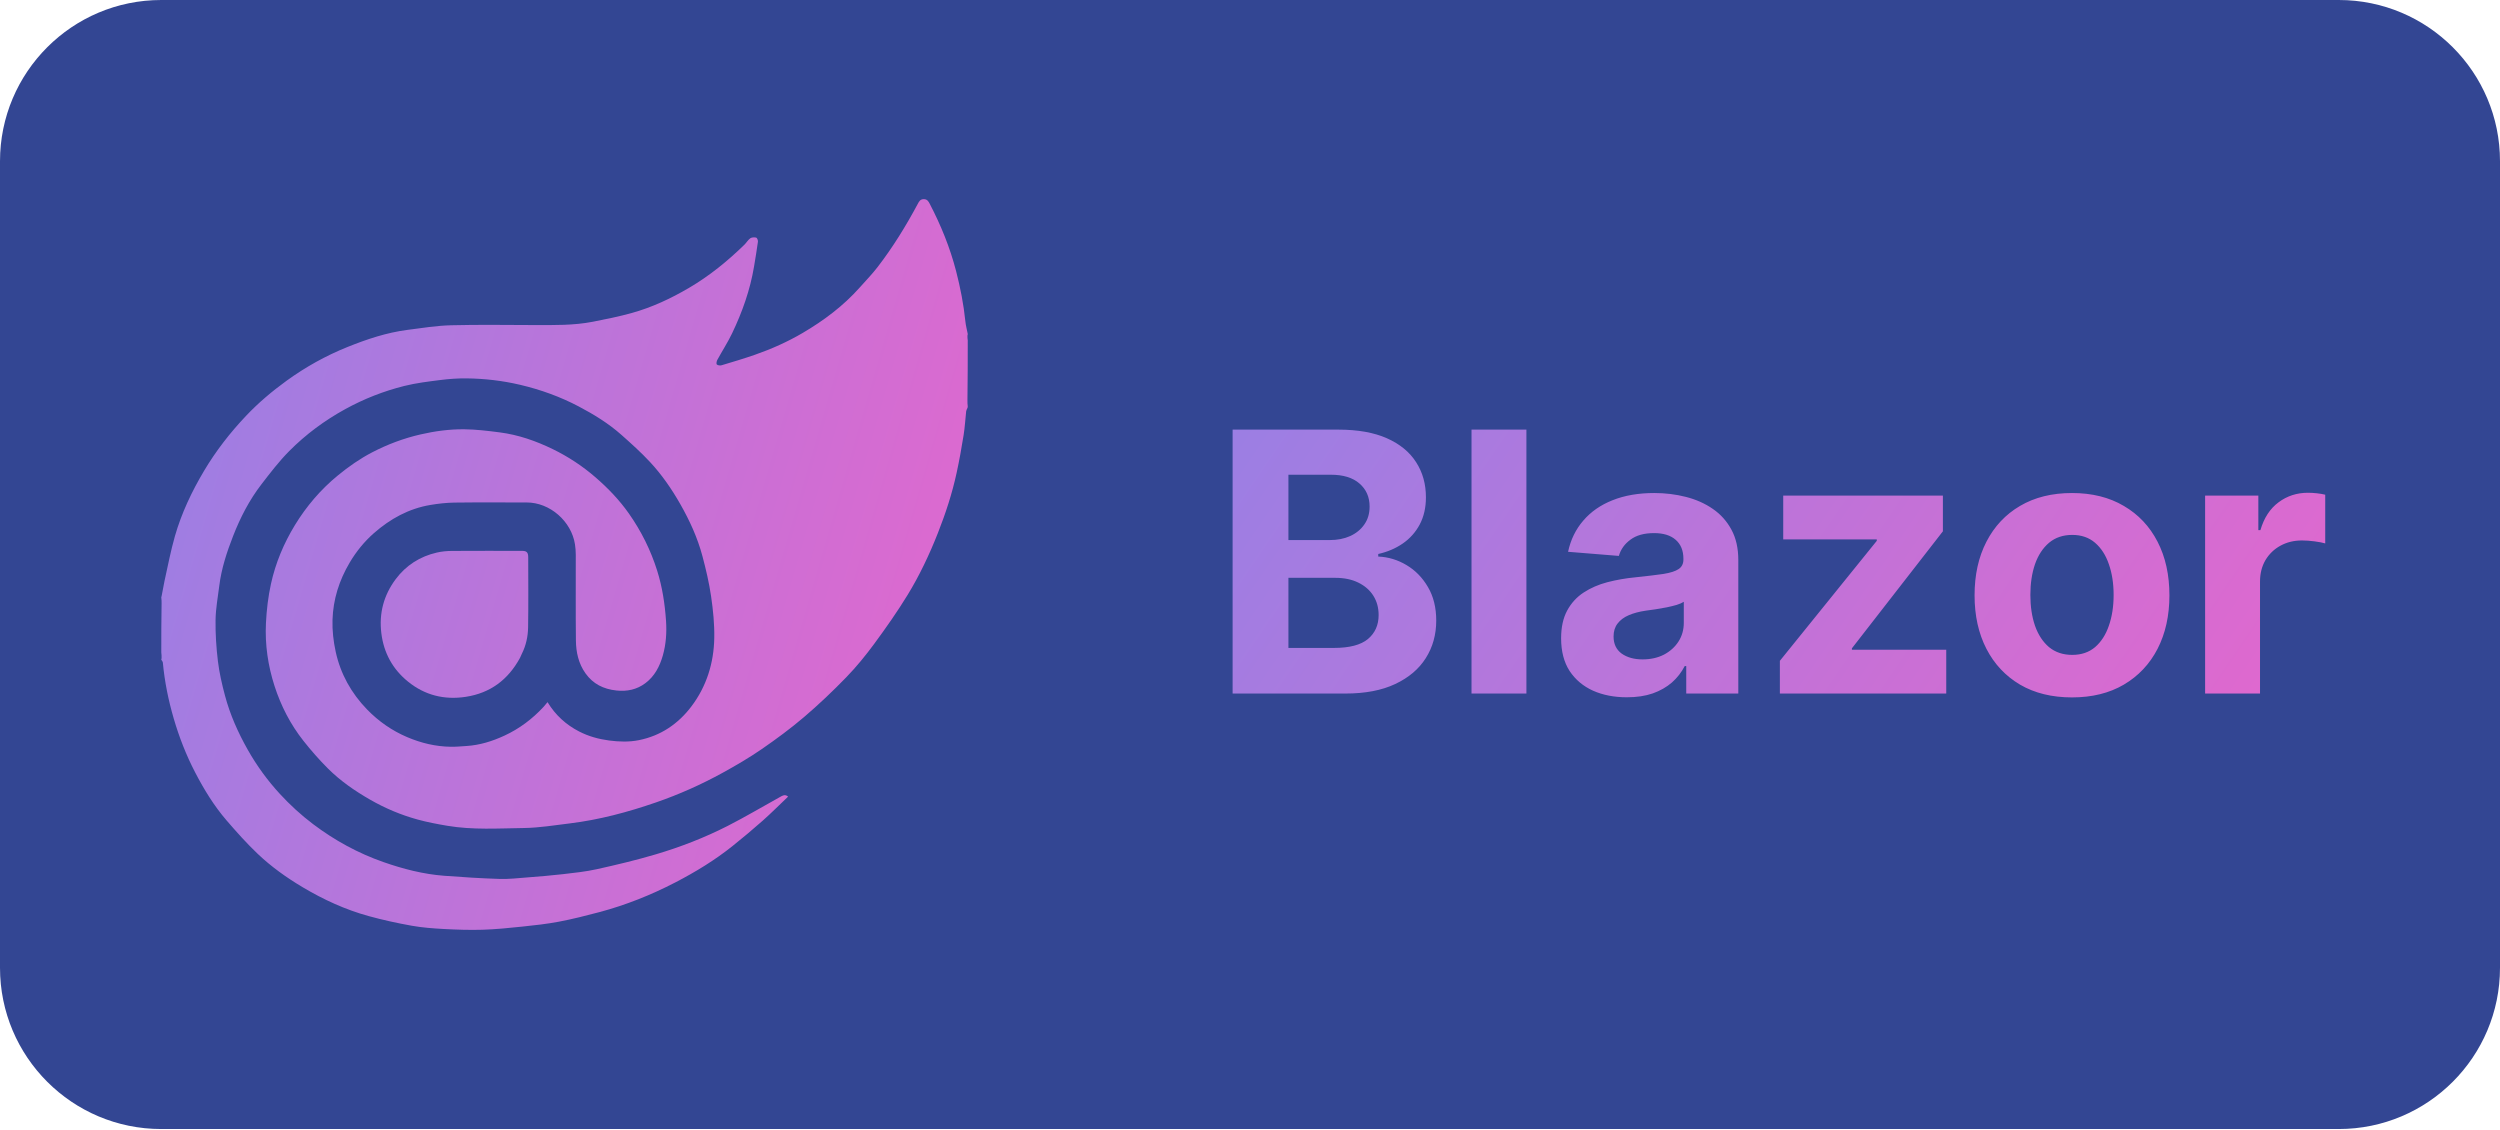
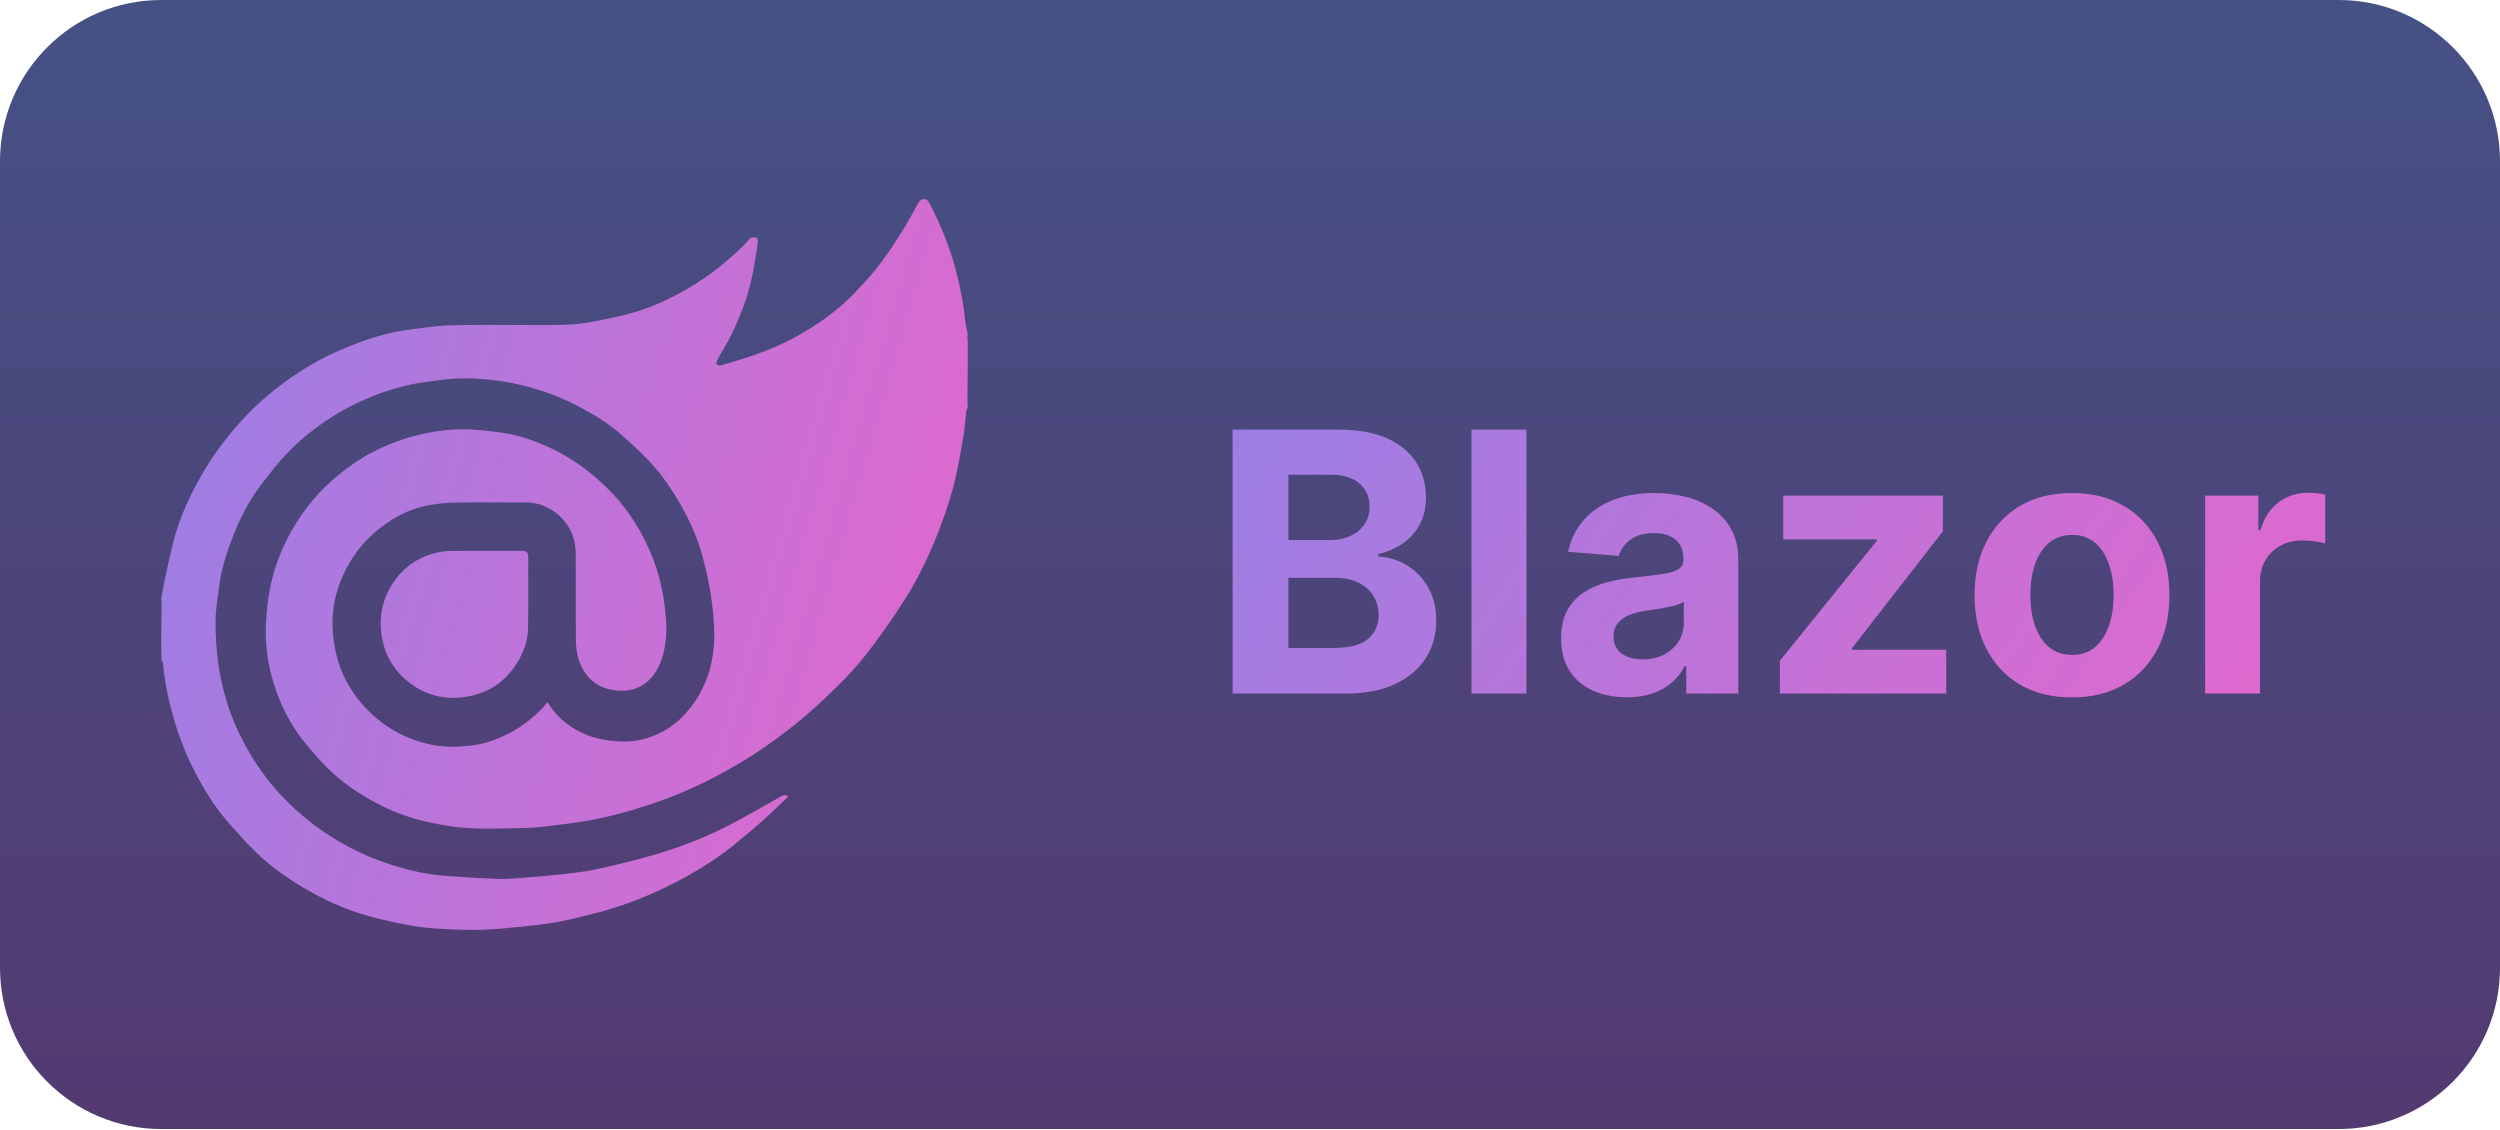
<svg xmlns="http://www.w3.org/2000/svg" width="310" height="140" viewBox="0 0 310 140" fill="none">
-   <rect width="310" height="140" rx="20" fill="#334693" />
-   <path d="M20 74.106C20 74.062 20 74.017 20.038 73.926C20.183 73.259 20.267 72.633 20.404 72.019C20.816 70.166 21.17 68.296 21.692 66.474C22.511 63.621 23.778 60.952 25.295 58.398C26.773 55.91 28.539 53.644 30.523 51.55C32.041 49.948 33.725 48.526 35.516 47.226C37.875 45.514 40.402 44.108 43.097 43.024C45.492 42.061 47.945 41.24 50.522 40.906C52.324 40.672 54.131 40.38 55.942 40.333C59.406 40.242 62.873 40.301 66.34 40.308C68.736 40.312 71.137 40.357 73.502 39.898C75.125 39.583 76.752 39.252 78.344 38.81C80.844 38.115 83.181 37.018 85.421 35.706C87.953 34.223 90.209 32.389 92.303 30.346C92.561 30.095 92.746 29.754 93.033 29.55C93.214 29.421 93.535 29.41 93.766 29.463C93.876 29.488 94.007 29.798 93.985 29.96C93.846 30.992 93.672 32.02 93.502 33.048C93.019 35.953 92.04 38.701 90.775 41.344C90.235 42.471 89.546 43.526 88.947 44.626C88.858 44.789 88.799 45.108 88.885 45.194C89.004 45.312 89.297 45.346 89.478 45.292C90.859 44.879 92.242 44.468 93.603 43.994C95.663 43.276 97.657 42.389 99.537 41.283C102.157 39.742 104.579 37.933 106.611 35.645C107.354 34.808 108.14 34.002 108.821 33.117C110.721 30.65 112.348 28.005 113.815 25.26C113.969 24.972 114.118 24.696 114.541 24.694C114.96 24.692 115.121 24.951 115.274 25.245C116.667 27.918 117.802 30.693 118.555 33.616C119.085 35.668 119.491 37.743 119.707 39.855C119.761 40.376 119.9 40.889 120 41.406C120 41.45 120 41.495 119.964 41.588C119.952 41.826 119.976 42.016 120 42.206C120 44.642 120 47.077 119.963 49.576C119.95 49.895 119.975 50.151 120 50.406C120 50.45 120 50.495 119.963 50.589C119.884 50.76 119.818 50.88 119.804 51.005C119.697 51.983 119.646 52.969 119.49 53.939C119.238 55.512 118.958 57.083 118.62 58.64C118.066 61.197 117.253 63.678 116.293 66.109C115.245 68.763 114.028 71.345 112.541 73.774C111.267 75.854 109.86 77.857 108.413 79.822C107.346 81.272 106.199 82.68 104.947 83.972C103.277 85.694 101.531 87.356 99.706 88.912C98.033 90.338 96.253 91.651 94.441 92.899C92.904 93.957 91.282 94.904 89.646 95.805C86.98 97.274 84.203 98.513 81.322 99.507C77.843 100.708 74.3 101.657 70.64 102.104C68.753 102.334 66.861 102.648 64.968 102.674C61.806 102.719 58.629 102.929 55.483 102.399C54.235 102.188 52.985 101.953 51.766 101.617C49.709 101.051 47.75 100.225 45.893 99.158C43.999 98.07 42.209 96.836 40.665 95.295C39.583 94.215 38.569 93.056 37.621 91.856C36.014 89.822 34.839 87.531 34.044 85.07C33.227 82.538 32.845 79.938 32.978 77.253C33.06 75.608 33.251 73.991 33.602 72.388C34.173 69.792 35.194 67.365 36.572 65.108C37.998 62.773 39.76 60.705 41.888 58.96C43.228 57.859 44.64 56.872 46.179 56.074C48.076 55.092 50.056 54.349 52.147 53.868C53.931 53.458 55.733 53.214 57.549 53.23C59.021 53.243 60.498 53.427 61.962 53.615C64.269 53.912 66.445 54.673 68.529 55.685C70.457 56.622 72.235 57.794 73.861 59.204C75.402 60.541 76.806 62.005 77.977 63.669C79.509 65.847 80.688 68.213 81.489 70.762C82.129 72.798 82.446 74.892 82.589 77.01C82.685 78.442 82.588 79.874 82.195 81.267C81.811 82.627 81.177 83.852 80.025 84.715C78.968 85.508 77.766 85.763 76.434 85.621C74.832 85.451 73.537 84.811 72.599 83.492C71.733 82.275 71.429 80.87 71.413 79.422C71.373 75.873 71.403 72.323 71.396 68.773C71.395 68.347 71.361 67.917 71.296 67.496C70.855 64.646 68.198 62.3 65.296 62.305C62.33 62.31 59.363 62.281 56.397 62.32C55.385 62.333 54.365 62.446 53.365 62.614C50.691 63.065 48.394 64.332 46.379 66.098C45.177 67.151 44.175 68.384 43.352 69.776C42.054 71.971 41.309 74.332 41.231 76.856C41.19 78.171 41.345 79.523 41.625 80.811C42.224 83.559 43.554 85.952 45.521 87.978C46.952 89.451 48.604 90.601 50.495 91.406C52.224 92.141 54.021 92.573 55.903 92.599C56.545 92.608 57.189 92.546 57.832 92.505C59.494 92.4 61.053 91.913 62.555 91.216C64.41 90.357 66.01 89.152 67.397 87.656C67.568 87.471 67.723 87.27 67.894 87.066C68.882 88.686 70.192 89.87 71.812 90.703C72.978 91.303 74.22 91.648 75.526 91.821C76.772 91.986 78.013 92.024 79.234 91.777C81.932 91.232 84.094 89.766 85.733 87.598C87.616 85.106 88.513 82.214 88.57 79.116C88.603 77.398 88.425 75.66 88.177 73.956C87.932 72.273 87.54 70.605 87.102 68.96C86.498 66.689 85.523 64.561 84.361 62.518C83.291 60.639 82.067 58.862 80.597 57.284C79.482 56.086 78.256 54.986 77.029 53.899C75.436 52.488 73.628 51.382 71.749 50.393C69.452 49.185 67.026 48.312 64.505 47.718C62.314 47.202 60.082 46.942 57.833 46.919C56.764 46.909 55.687 46.984 54.627 47.119C53.124 47.31 51.608 47.491 50.143 47.856C47.587 48.495 45.142 49.451 42.819 50.727C40.245 52.14 37.908 53.871 35.853 55.944C34.6 57.209 33.507 58.641 32.417 60.056C30.918 62.001 29.8 64.174 28.91 66.455C28.13 68.453 27.458 70.49 27.192 72.634C27.017 74.047 26.749 75.46 26.729 76.877C26.705 78.587 26.818 80.31 27.024 82.01C27.198 83.439 27.526 84.859 27.898 86.253C28.528 88.619 29.519 90.844 30.725 92.976C31.84 94.946 33.163 96.769 34.692 98.43C35.956 99.803 37.329 101.066 38.827 102.195C41.498 104.21 44.397 105.796 47.552 106.899C49.999 107.755 52.505 108.4 55.099 108.598C57.384 108.773 59.674 108.915 61.965 108.988C63.097 109.024 64.238 108.89 65.372 108.802C66.845 108.687 68.319 108.569 69.787 108.399C71.197 108.235 72.618 108.088 74 107.781C76.438 107.24 78.873 106.661 81.266 105.953C84.35 105.042 87.354 103.878 90.221 102.419C92.438 101.291 94.577 100.012 96.756 98.809C97.035 98.654 97.34 98.454 97.725 98.779C96.665 99.789 95.658 100.802 94.593 101.748C93.379 102.826 92.131 103.868 90.864 104.884C88.659 106.651 86.255 108.116 83.751 109.415C80.743 110.974 77.61 112.227 74.335 113.1C72.674 113.542 71.002 113.966 69.314 114.287C67.808 114.574 66.276 114.74 64.749 114.9C63.114 115.071 61.474 115.237 59.833 115.288C58.225 115.338 56.612 115.28 55.005 115.194C53.68 115.122 52.347 115.021 51.044 114.788C49.256 114.468 47.475 114.078 45.725 113.597C42.826 112.801 40.112 111.552 37.528 110.014C35.528 108.824 33.638 107.474 31.956 105.877C30.591 104.581 29.333 103.166 28.102 101.74C26.543 99.932 25.301 97.899 24.202 95.785C23.091 93.648 22.217 91.412 21.542 89.098C20.88 86.825 20.409 84.518 20.193 82.159C20.181 82.036 20.067 81.923 20 81.806C20 81.762 20 81.717 20.037 81.623C20.049 81.351 20.024 81.129 20 80.906C20 78.904 20 76.902 20.037 74.837C20.049 74.551 20.024 74.329 20 74.106Z" fill="url(#paint0_linear_67_540)" />
-   <path d="M64.479 81.578C63.001 84.296 60.796 85.94 57.753 86.407C55.088 86.815 52.661 86.204 50.58 84.509C48.694 82.975 47.588 80.972 47.286 78.515C46.981 76.029 47.591 73.8 49.056 71.829C50.331 70.113 52.069 68.999 54.167 68.518C54.769 68.38 55.4 68.32 56.018 68.315C58.917 68.295 61.817 68.306 64.716 68.306C65.312 68.306 65.499 68.493 65.499 69.109C65.501 72.008 65.532 74.908 65.484 77.807C65.465 78.928 65.227 80.037 64.713 81.061C64.634 81.219 64.573 81.387 64.479 81.578Z" fill="url(#paint1_linear_67_540)" />
-   <path d="M152.844 86V53.273H165.948C168.356 53.273 170.364 53.63 171.973 54.343C173.581 55.057 174.79 56.048 175.6 57.316C176.41 58.573 176.815 60.022 176.815 61.662C176.815 62.941 176.559 64.065 176.048 65.034C175.536 65.993 174.833 66.781 173.938 67.399C173.054 68.006 172.042 68.438 170.902 68.694V69.013C172.148 69.066 173.315 69.418 174.402 70.068C175.499 70.718 176.388 71.629 177.07 72.8C177.752 73.962 178.093 75.347 178.093 76.955C178.093 78.692 177.662 80.242 176.799 81.606C175.946 82.959 174.684 84.029 173.011 84.817C171.339 85.606 169.277 86 166.827 86H152.844ZM159.764 80.343H165.405C167.333 80.343 168.739 79.975 169.624 79.24C170.508 78.495 170.95 77.504 170.95 76.268C170.95 75.363 170.732 74.564 170.295 73.871C169.858 73.179 169.235 72.635 168.425 72.241C167.626 71.847 166.673 71.65 165.565 71.65H159.764V80.343ZM159.764 66.968H164.893C165.842 66.968 166.683 66.803 167.418 66.472C168.164 66.131 168.75 65.652 169.176 65.034C169.613 64.416 169.831 63.676 169.831 62.813C169.831 61.63 169.411 60.677 168.569 59.952C167.738 59.228 166.555 58.866 165.021 58.866H159.764V66.968ZM189.275 53.273V86H182.468V53.273H189.275ZM201.728 86.463C200.162 86.463 198.766 86.192 197.541 85.648C196.316 85.094 195.346 84.279 194.632 83.204C193.929 82.117 193.578 80.764 193.578 79.144C193.578 77.781 193.828 76.636 194.329 75.709C194.83 74.782 195.511 74.036 196.374 73.472C197.237 72.907 198.217 72.481 199.315 72.193C200.423 71.906 201.584 71.703 202.798 71.586C204.226 71.437 205.376 71.298 206.25 71.171C207.124 71.032 207.757 70.829 208.152 70.563C208.546 70.297 208.743 69.903 208.743 69.381V69.285C208.743 68.273 208.423 67.49 207.784 66.936C207.156 66.382 206.261 66.105 205.099 66.105C203.874 66.105 202.9 66.376 202.175 66.92C201.451 67.452 200.971 68.124 200.737 68.933L194.441 68.422C194.76 66.93 195.389 65.641 196.326 64.555C197.264 63.457 198.473 62.616 199.954 62.03C201.445 61.433 203.171 61.135 205.131 61.135C206.495 61.135 207.8 61.295 209.047 61.614C210.304 61.934 211.417 62.429 212.386 63.1C213.366 63.772 214.139 64.635 214.703 65.689C215.268 66.733 215.55 67.985 215.55 69.445V86H209.094V82.596H208.903C208.509 83.363 207.981 84.04 207.321 84.626C206.66 85.201 205.866 85.654 204.94 85.984C204.013 86.304 202.942 86.463 201.728 86.463ZM203.677 81.765C204.679 81.765 205.563 81.568 206.33 81.174C207.097 80.769 207.699 80.226 208.136 79.544C208.572 78.862 208.791 78.09 208.791 77.227V74.622C208.578 74.761 208.285 74.888 207.912 75.006C207.55 75.112 207.14 75.213 206.681 75.309C206.223 75.394 205.765 75.474 205.307 75.549C204.849 75.613 204.434 75.671 204.061 75.725C203.262 75.842 202.564 76.028 201.967 76.284C201.371 76.54 200.907 76.886 200.577 77.323C200.247 77.749 200.082 78.282 200.082 78.921C200.082 79.848 200.417 80.556 201.088 81.046C201.77 81.526 202.633 81.765 203.677 81.765ZM220.704 86V81.941L232.721 67.064V66.888H221.119V61.455H240.919V65.881L229.637 80.391V80.567H241.334V86H220.704ZM256.927 86.479C254.445 86.479 252.298 85.952 250.487 84.897C248.687 83.832 247.296 82.351 246.316 80.455C245.336 78.548 244.846 76.337 244.846 73.823C244.846 71.288 245.336 69.072 246.316 67.175C247.296 65.269 248.687 63.788 250.487 62.733C252.298 61.668 254.445 61.135 256.927 61.135C259.409 61.135 261.551 61.668 263.351 62.733C265.162 63.788 266.558 65.269 267.538 67.175C268.518 69.072 269.008 71.288 269.008 73.823C269.008 76.337 268.518 78.548 267.538 80.455C266.558 82.351 265.162 83.832 263.351 84.897C261.551 85.952 259.409 86.479 256.927 86.479ZM256.959 81.206C258.088 81.206 259.031 80.886 259.787 80.247C260.544 79.597 261.114 78.713 261.497 77.594C261.891 76.476 262.089 75.203 262.089 73.775C262.089 72.348 261.891 71.075 261.497 69.956C261.114 68.837 260.544 67.953 259.787 67.303C259.031 66.653 258.088 66.329 256.959 66.329C255.819 66.329 254.86 66.653 254.082 67.303C253.315 67.953 252.735 68.837 252.341 69.956C251.957 71.075 251.765 72.348 251.765 73.775C251.765 75.203 251.957 76.476 252.341 77.594C252.735 78.713 253.315 79.597 254.082 80.247C254.86 80.886 255.819 81.206 256.959 81.206ZM273.434 86V61.455H280.034V65.737H280.29C280.737 64.214 281.488 63.063 282.543 62.285C283.598 61.497 284.812 61.103 286.187 61.103C286.527 61.103 286.895 61.124 287.289 61.167C287.683 61.209 288.03 61.268 288.328 61.343V67.383C288.008 67.287 287.566 67.202 287.002 67.127C286.437 67.053 285.92 67.016 285.451 67.016C284.45 67.016 283.555 67.234 282.767 67.671C281.989 68.097 281.371 68.694 280.913 69.461C280.466 70.228 280.242 71.112 280.242 72.113V86H273.434Z" fill="url(#paint2_linear_67_540)" />
+   <rect width="310" height="140" rx="20" fill="url(#paint0_linear_67_540)" />
+   <path d="M20 74.106C20 74.062 20 74.017 20.038 73.926C20.183 73.259 20.267 72.633 20.404 72.019C20.816 70.166 21.17 68.296 21.692 66.474C22.511 63.621 23.778 60.952 25.295 58.398C26.773 55.91 28.539 53.644 30.523 51.55C32.041 49.948 33.725 48.526 35.516 47.226C37.875 45.514 40.402 44.108 43.097 43.024C45.492 42.061 47.945 41.24 50.522 40.906C52.324 40.672 54.131 40.38 55.942 40.333C59.406 40.242 62.873 40.301 66.34 40.308C68.736 40.312 71.137 40.357 73.502 39.898C75.125 39.583 76.752 39.252 78.344 38.81C80.844 38.115 83.181 37.018 85.421 35.706C87.953 34.223 90.209 32.389 92.303 30.346C92.561 30.095 92.746 29.754 93.033 29.55C93.214 29.421 93.535 29.41 93.766 29.463C93.876 29.488 94.007 29.798 93.985 29.96C93.846 30.992 93.672 32.02 93.502 33.048C93.019 35.953 92.04 38.701 90.775 41.344C90.235 42.471 89.546 43.526 88.947 44.626C88.858 44.789 88.799 45.108 88.885 45.194C89.004 45.312 89.297 45.346 89.478 45.292C90.859 44.879 92.242 44.468 93.603 43.994C95.663 43.276 97.657 42.389 99.537 41.283C102.157 39.742 104.579 37.933 106.611 35.645C107.354 34.808 108.14 34.002 108.821 33.117C110.721 30.65 112.348 28.005 113.815 25.26C113.969 24.972 114.118 24.696 114.541 24.694C114.96 24.692 115.121 24.951 115.274 25.245C116.667 27.918 117.802 30.693 118.555 33.616C119.085 35.668 119.491 37.743 119.707 39.855C119.761 40.376 119.9 40.889 120 41.406C120 41.45 120 41.495 119.964 41.588C119.952 41.826 119.976 42.016 120 42.206C120 44.642 120 47.077 119.963 49.576C119.95 49.895 119.975 50.151 120 50.406C120 50.45 120 50.495 119.963 50.589C119.884 50.76 119.818 50.88 119.804 51.005C119.697 51.983 119.646 52.969 119.49 53.939C119.238 55.512 118.958 57.083 118.62 58.64C118.066 61.197 117.253 63.678 116.293 66.109C115.245 68.763 114.028 71.345 112.541 73.774C111.267 75.854 109.86 77.857 108.413 79.822C107.346 81.272 106.199 82.68 104.947 83.972C103.277 85.694 101.531 87.356 99.706 88.912C98.033 90.338 96.253 91.651 94.441 92.899C92.904 93.957 91.282 94.904 89.646 95.805C86.98 97.274 84.203 98.513 81.322 99.507C77.843 100.708 74.3 101.657 70.64 102.104C68.753 102.334 66.861 102.648 64.968 102.674C61.806 102.719 58.629 102.929 55.483 102.399C54.235 102.188 52.985 101.953 51.766 101.617C49.709 101.051 47.75 100.225 45.893 99.158C43.999 98.07 42.209 96.836 40.665 95.295C39.583 94.215 38.569 93.056 37.621 91.856C36.014 89.822 34.839 87.531 34.044 85.07C33.227 82.538 32.845 79.938 32.978 77.253C33.06 75.608 33.251 73.991 33.602 72.388C34.173 69.792 35.194 67.365 36.572 65.108C37.998 62.773 39.76 60.705 41.888 58.96C43.228 57.859 44.64 56.872 46.179 56.074C48.076 55.092 50.056 54.349 52.147 53.868C53.931 53.458 55.733 53.214 57.549 53.23C59.021 53.243 60.498 53.427 61.962 53.615C64.269 53.912 66.445 54.673 68.529 55.685C70.457 56.622 72.235 57.794 73.861 59.204C75.402 60.541 76.806 62.005 77.977 63.669C79.509 65.847 80.688 68.213 81.489 70.762C82.129 72.798 82.446 74.892 82.589 77.01C82.685 78.442 82.588 79.874 82.195 81.267C81.811 82.627 81.177 83.852 80.025 84.715C78.968 85.508 77.766 85.763 76.434 85.621C74.832 85.451 73.537 84.811 72.599 83.492C71.733 82.275 71.429 80.87 71.413 79.422C71.373 75.873 71.403 72.323 71.396 68.773C71.395 68.347 71.361 67.917 71.296 67.496C70.855 64.646 68.198 62.3 65.296 62.305C62.33 62.31 59.363 62.281 56.397 62.32C55.385 62.333 54.365 62.446 53.365 62.614C50.691 63.065 48.394 64.332 46.379 66.098C45.177 67.151 44.175 68.384 43.352 69.776C42.054 71.971 41.309 74.332 41.231 76.856C41.19 78.171 41.345 79.523 41.625 80.811C42.224 83.559 43.554 85.952 45.521 87.978C46.952 89.451 48.604 90.601 50.495 91.406C52.224 92.141 54.021 92.573 55.903 92.599C56.545 92.608 57.189 92.546 57.832 92.505C59.494 92.4 61.053 91.913 62.555 91.216C64.41 90.357 66.01 89.152 67.397 87.656C67.568 87.471 67.723 87.27 67.894 87.066C68.882 88.686 70.192 89.87 71.812 90.703C72.978 91.303 74.22 91.648 75.526 91.821C76.772 91.986 78.013 92.024 79.234 91.777C81.932 91.232 84.094 89.766 85.733 87.598C87.616 85.106 88.513 82.214 88.57 79.116C88.603 77.398 88.425 75.66 88.177 73.956C87.932 72.273 87.54 70.605 87.102 68.96C86.498 66.689 85.523 64.561 84.361 62.518C83.291 60.639 82.067 58.862 80.597 57.284C79.482 56.086 78.256 54.986 77.029 53.899C75.436 52.488 73.628 51.382 71.749 50.393C69.452 49.185 67.026 48.312 64.505 47.718C62.314 47.202 60.082 46.942 57.833 46.919C56.764 46.909 55.687 46.984 54.627 47.119C53.124 47.31 51.608 47.491 50.143 47.856C47.587 48.495 45.142 49.451 42.819 50.727C40.245 52.14 37.908 53.871 35.853 55.944C34.6 57.209 33.507 58.641 32.417 60.056C30.918 62.001 29.8 64.174 28.91 66.455C28.13 68.453 27.458 70.49 27.192 72.634C27.017 74.047 26.749 75.46 26.729 76.877C26.705 78.587 26.818 80.31 27.024 82.01C27.198 83.439 27.526 84.859 27.898 86.253C28.528 88.619 29.519 90.844 30.725 92.976C31.84 94.946 33.163 96.769 34.692 98.43C35.956 99.803 37.329 101.066 38.827 102.195C41.498 104.21 44.397 105.796 47.552 106.899C49.999 107.755 52.505 108.4 55.099 108.598C57.384 108.773 59.674 108.915 61.965 108.988C63.097 109.024 64.238 108.89 65.372 108.802C66.845 108.687 68.319 108.569 69.787 108.399C71.197 108.235 72.618 108.088 74 107.781C76.438 107.24 78.873 106.661 81.266 105.953C84.35 105.042 87.354 103.878 90.221 102.419C92.438 101.291 94.577 100.012 96.756 98.809C97.035 98.654 97.34 98.454 97.725 98.779C96.665 99.789 95.658 100.802 94.593 101.748C93.379 102.826 92.131 103.868 90.864 104.884C88.659 106.651 86.255 108.116 83.751 109.415C80.743 110.974 77.61 112.227 74.335 113.1C72.674 113.542 71.002 113.966 69.314 114.287C67.808 114.574 66.276 114.74 64.749 114.9C63.114 115.071 61.474 115.237 59.833 115.288C58.225 115.338 56.612 115.28 55.005 115.194C53.68 115.122 52.347 115.021 51.044 114.788C49.256 114.468 47.475 114.078 45.725 113.597C42.826 112.801 40.112 111.552 37.528 110.014C35.528 108.824 33.638 107.474 31.956 105.877C30.591 104.581 29.333 103.166 28.102 101.74C26.543 99.932 25.301 97.899 24.202 95.785C23.091 93.648 22.217 91.412 21.542 89.098C20.88 86.825 20.409 84.518 20.193 82.159C20.181 82.036 20.067 81.923 20 81.806C20 81.762 20 81.717 20.037 81.623C20.049 81.351 20.024 81.129 20 80.906C20 78.904 20 76.902 20.037 74.837C20.049 74.551 20.024 74.329 20 74.106Z" fill="url(#paint1_linear_67_540)" />
+   <path d="M64.479 81.578C63.001 84.296 60.796 85.94 57.753 86.407C55.088 86.815 52.661 86.204 50.58 84.509C48.694 82.975 47.588 80.972 47.286 78.515C46.981 76.029 47.591 73.8 49.056 71.829C50.331 70.113 52.069 68.999 54.167 68.518C54.769 68.38 55.4 68.32 56.018 68.315C58.917 68.295 61.817 68.306 64.716 68.306C65.312 68.306 65.499 68.493 65.499 69.109C65.501 72.008 65.532 74.908 65.484 77.807C65.465 78.928 65.227 80.037 64.713 81.061C64.634 81.219 64.573 81.387 64.479 81.578Z" fill="url(#paint2_linear_67_540)" />
+   <path d="M152.844 86V53.273H165.948C168.356 53.273 170.364 53.63 171.973 54.343C173.581 55.057 174.79 56.048 175.6 57.316C176.41 58.573 176.815 60.022 176.815 61.662C176.815 62.941 176.559 64.065 176.048 65.034C175.536 65.993 174.833 66.781 173.938 67.399C173.054 68.006 172.042 68.438 170.902 68.694V69.013C172.148 69.066 173.315 69.418 174.402 70.068C175.499 70.718 176.388 71.629 177.07 72.8C177.752 73.962 178.093 75.347 178.093 76.955C178.093 78.692 177.662 80.242 176.799 81.606C175.946 82.959 174.684 84.029 173.011 84.817C171.339 85.606 169.277 86 166.827 86H152.844ZM159.764 80.343H165.405C167.333 80.343 168.739 79.975 169.624 79.24C170.508 78.495 170.95 77.504 170.95 76.268C170.95 75.363 170.732 74.564 170.295 73.871C169.858 73.179 169.235 72.635 168.425 72.241C167.626 71.847 166.673 71.65 165.565 71.65H159.764V80.343ZM159.764 66.968H164.893C165.842 66.968 166.683 66.803 167.418 66.472C168.164 66.131 168.75 65.652 169.176 65.034C169.613 64.416 169.831 63.676 169.831 62.813C169.831 61.63 169.411 60.677 168.569 59.952C167.738 59.228 166.555 58.866 165.021 58.866H159.764V66.968ZM189.275 53.273V86H182.468V53.273H189.275ZM201.728 86.463C200.162 86.463 198.766 86.192 197.541 85.648C196.316 85.094 195.346 84.279 194.632 83.204C193.929 82.117 193.578 80.764 193.578 79.144C193.578 77.781 193.828 76.636 194.329 75.709C194.83 74.782 195.511 74.036 196.374 73.472C197.237 72.907 198.217 72.481 199.315 72.193C200.423 71.906 201.584 71.703 202.798 71.586C204.226 71.437 205.376 71.298 206.25 71.171C207.124 71.032 207.757 70.829 208.152 70.563C208.546 70.297 208.743 69.903 208.743 69.381V69.285C208.743 68.273 208.423 67.49 207.784 66.936C207.156 66.382 206.261 66.105 205.099 66.105C203.874 66.105 202.9 66.376 202.175 66.92C201.451 67.452 200.971 68.124 200.737 68.933L194.441 68.422C194.76 66.93 195.389 65.641 196.326 64.555C197.264 63.457 198.473 62.616 199.954 62.03C201.445 61.433 203.171 61.135 205.131 61.135C206.495 61.135 207.8 61.295 209.047 61.614C210.304 61.934 211.417 62.429 212.386 63.1C213.366 63.772 214.139 64.635 214.703 65.689C215.268 66.733 215.55 67.985 215.55 69.445V86H209.094V82.596H208.903C208.509 83.363 207.981 84.04 207.321 84.626C206.66 85.201 205.866 85.654 204.94 85.984C204.013 86.304 202.942 86.463 201.728 86.463ZM203.677 81.765C204.679 81.765 205.563 81.568 206.33 81.174C207.097 80.769 207.699 80.226 208.136 79.544C208.572 78.862 208.791 78.09 208.791 77.227V74.622C208.578 74.761 208.285 74.888 207.912 75.006C207.55 75.112 207.14 75.213 206.681 75.309C206.223 75.394 205.765 75.474 205.307 75.549C204.849 75.613 204.434 75.671 204.061 75.725C203.262 75.842 202.564 76.028 201.967 76.284C201.371 76.54 200.907 76.886 200.577 77.323C200.247 77.749 200.082 78.282 200.082 78.921C200.082 79.848 200.417 80.556 201.088 81.046C201.77 81.526 202.633 81.765 203.677 81.765ZM220.704 86V81.941L232.721 67.064V66.888H221.119V61.455H240.919V65.881L229.637 80.391V80.567H241.334V86H220.704ZM256.927 86.479C254.445 86.479 252.298 85.952 250.487 84.897C248.687 83.832 247.296 82.351 246.316 80.455C245.336 78.548 244.846 76.337 244.846 73.823C244.846 71.288 245.336 69.072 246.316 67.175C247.296 65.269 248.687 63.788 250.487 62.733C252.298 61.668 254.445 61.135 256.927 61.135C259.409 61.135 261.551 61.668 263.351 62.733C265.162 63.788 266.558 65.269 267.538 67.175C268.518 69.072 269.008 71.288 269.008 73.823C269.008 76.337 268.518 78.548 267.538 80.455C266.558 82.351 265.162 83.832 263.351 84.897C261.551 85.952 259.409 86.479 256.927 86.479ZM256.959 81.206C258.088 81.206 259.031 80.886 259.787 80.247C260.544 79.597 261.114 78.713 261.497 77.594C261.891 76.476 262.089 75.203 262.089 73.775C262.089 72.348 261.891 71.075 261.497 69.956C261.114 68.837 260.544 67.953 259.787 67.303C259.031 66.653 258.088 66.329 256.959 66.329C255.819 66.329 254.86 66.653 254.082 67.303C253.315 67.953 252.735 68.837 252.341 69.956C251.957 71.075 251.765 72.348 251.765 73.775C251.765 75.203 251.957 76.476 252.341 77.594C252.735 78.713 253.315 79.597 254.082 80.247C254.86 80.886 255.819 81.206 256.959 81.206ZM273.434 86V61.455H280.034V65.737H280.29C280.737 64.214 281.488 63.063 282.543 62.285C283.598 61.497 284.812 61.103 286.187 61.103C286.527 61.103 286.895 61.124 287.289 61.167C287.683 61.209 288.03 61.268 288.328 61.343V67.383C288.008 67.287 287.566 67.202 287.002 67.127C286.437 67.053 285.92 67.016 285.451 67.016C284.45 67.016 283.555 67.234 282.767 67.671C281.989 68.097 281.371 68.694 280.913 69.461C280.466 70.228 280.242 71.112 280.242 72.113V86H273.434Z" fill="url(#paint3_linear_67_540)" />
  <defs>
-     <linearGradient id="paint0_linear_67_540" x1="120" y1="115.306" x2="3.514" y2="81.499" gradientUnits="userSpaceOnUse">
-       <stop stop-color="#E666CC" />
-       <stop offset="1" stop-color="#9780E5" />
+     <linearGradient id="paint0_linear_67_540" x1="155" y1="0" x2="155" y2="140" gradientUnits="userSpaceOnUse">
+       <stop stop-color="#455185" />
+       <stop offset="1" stop-color="#533A71" />
    </linearGradient>
    <linearGradient id="paint1_linear_67_540" x1="120" y1="115.306" x2="3.514" y2="81.499" gradientUnits="userSpaceOnUse">
      <stop stop-color="#E666CC" />
      <stop offset="1" stop-color="#9780E5" />
    </linearGradient>
-     <linearGradient id="paint2_linear_67_540" x1="290" y1="97" x2="169.294" y2="14.701" gradientUnits="userSpaceOnUse">
+     <linearGradient id="paint2_linear_67_540" x1="120" y1="115.306" x2="3.514" y2="81.499" gradientUnits="userSpaceOnUse">
+       <stop stop-color="#E666CC" />
+       <stop offset="1" stop-color="#9780E5" />
+     </linearGradient>
+     <linearGradient id="paint3_linear_67_540" x1="290" y1="97" x2="169.294" y2="14.701" gradientUnits="userSpaceOnUse">
      <stop stop-color="#E666CC" />
      <stop offset="1" stop-color="#9780E5" />
    </linearGradient>
  </defs>
</svg>
